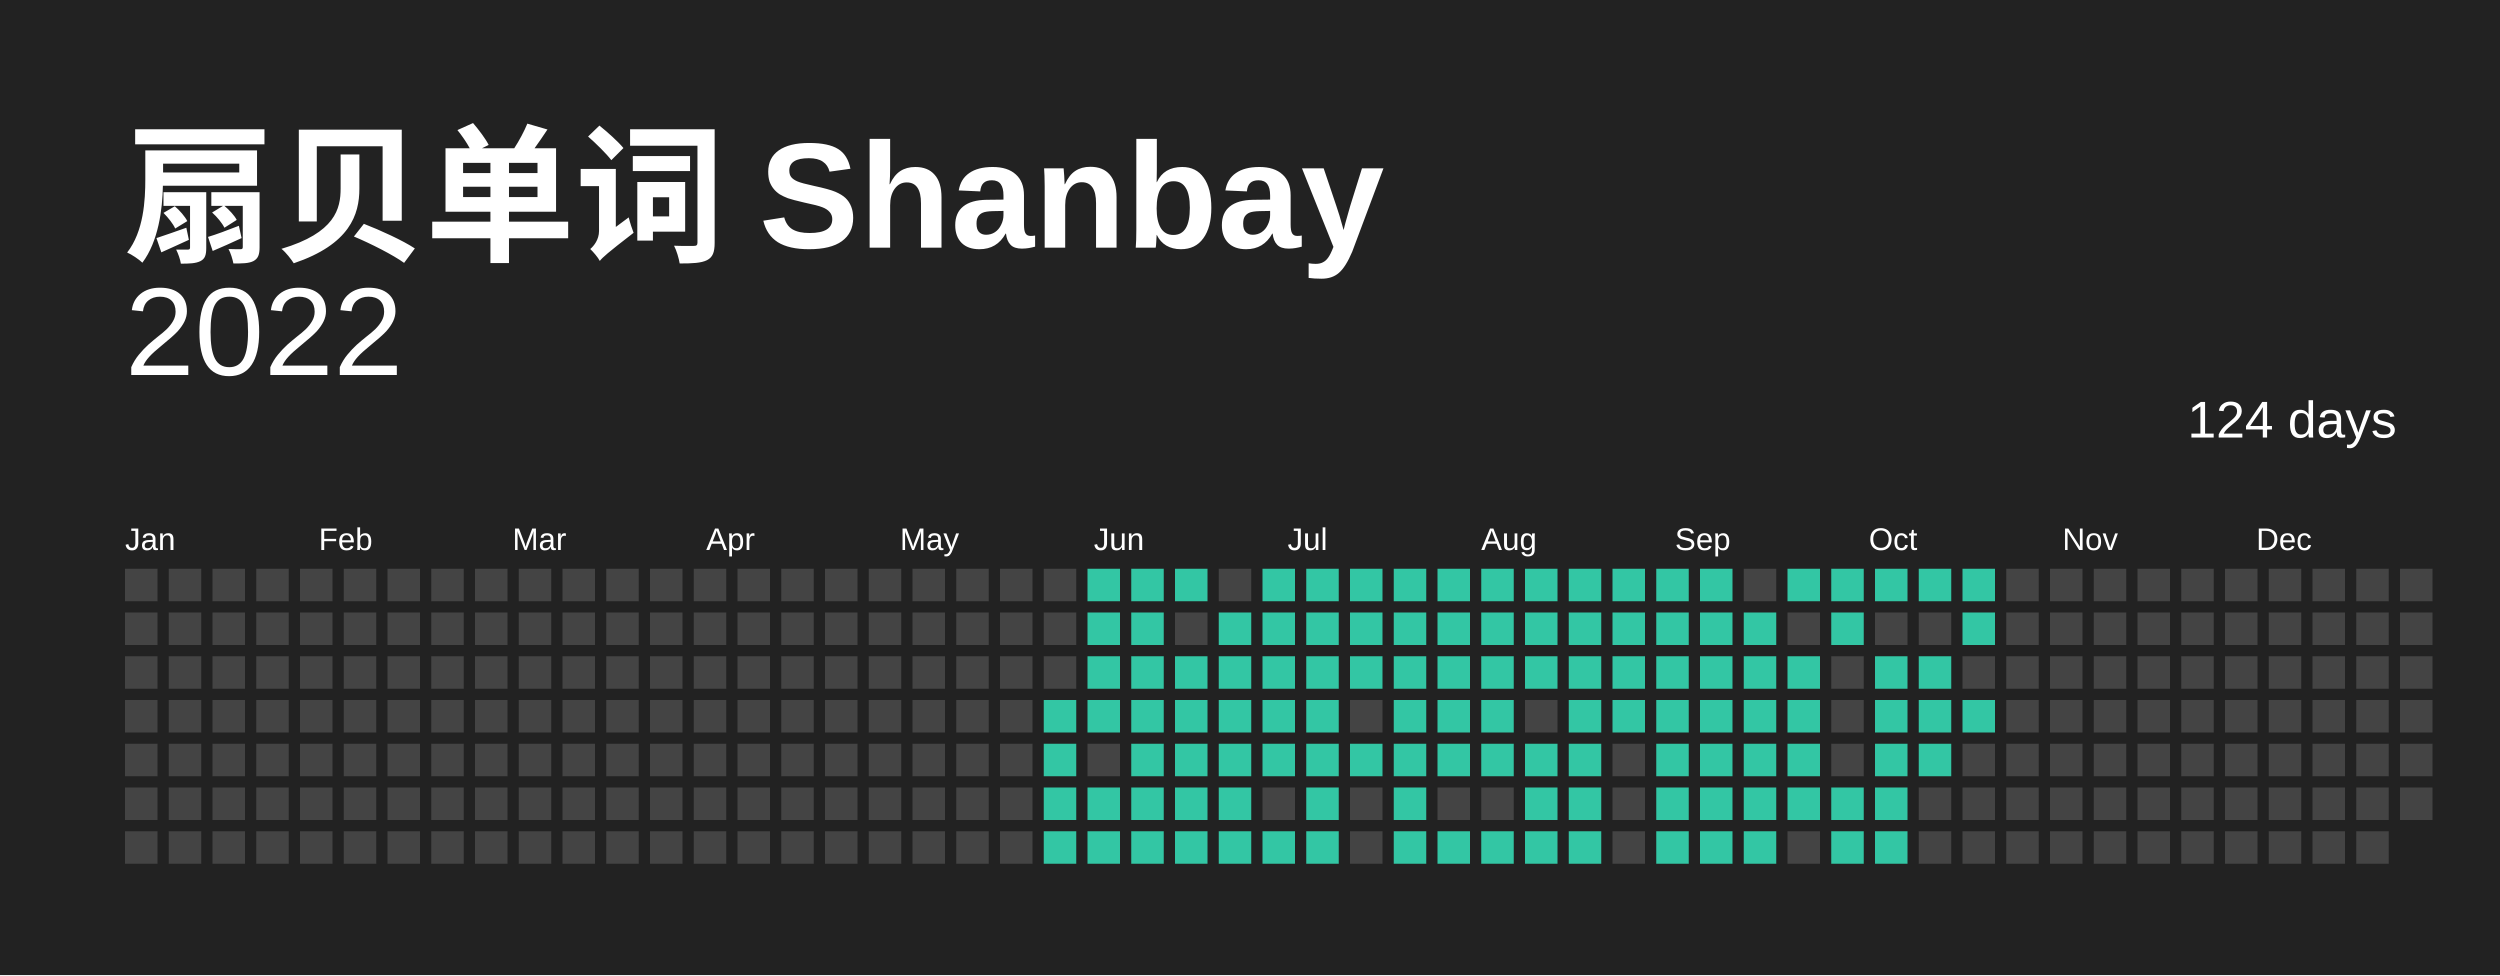
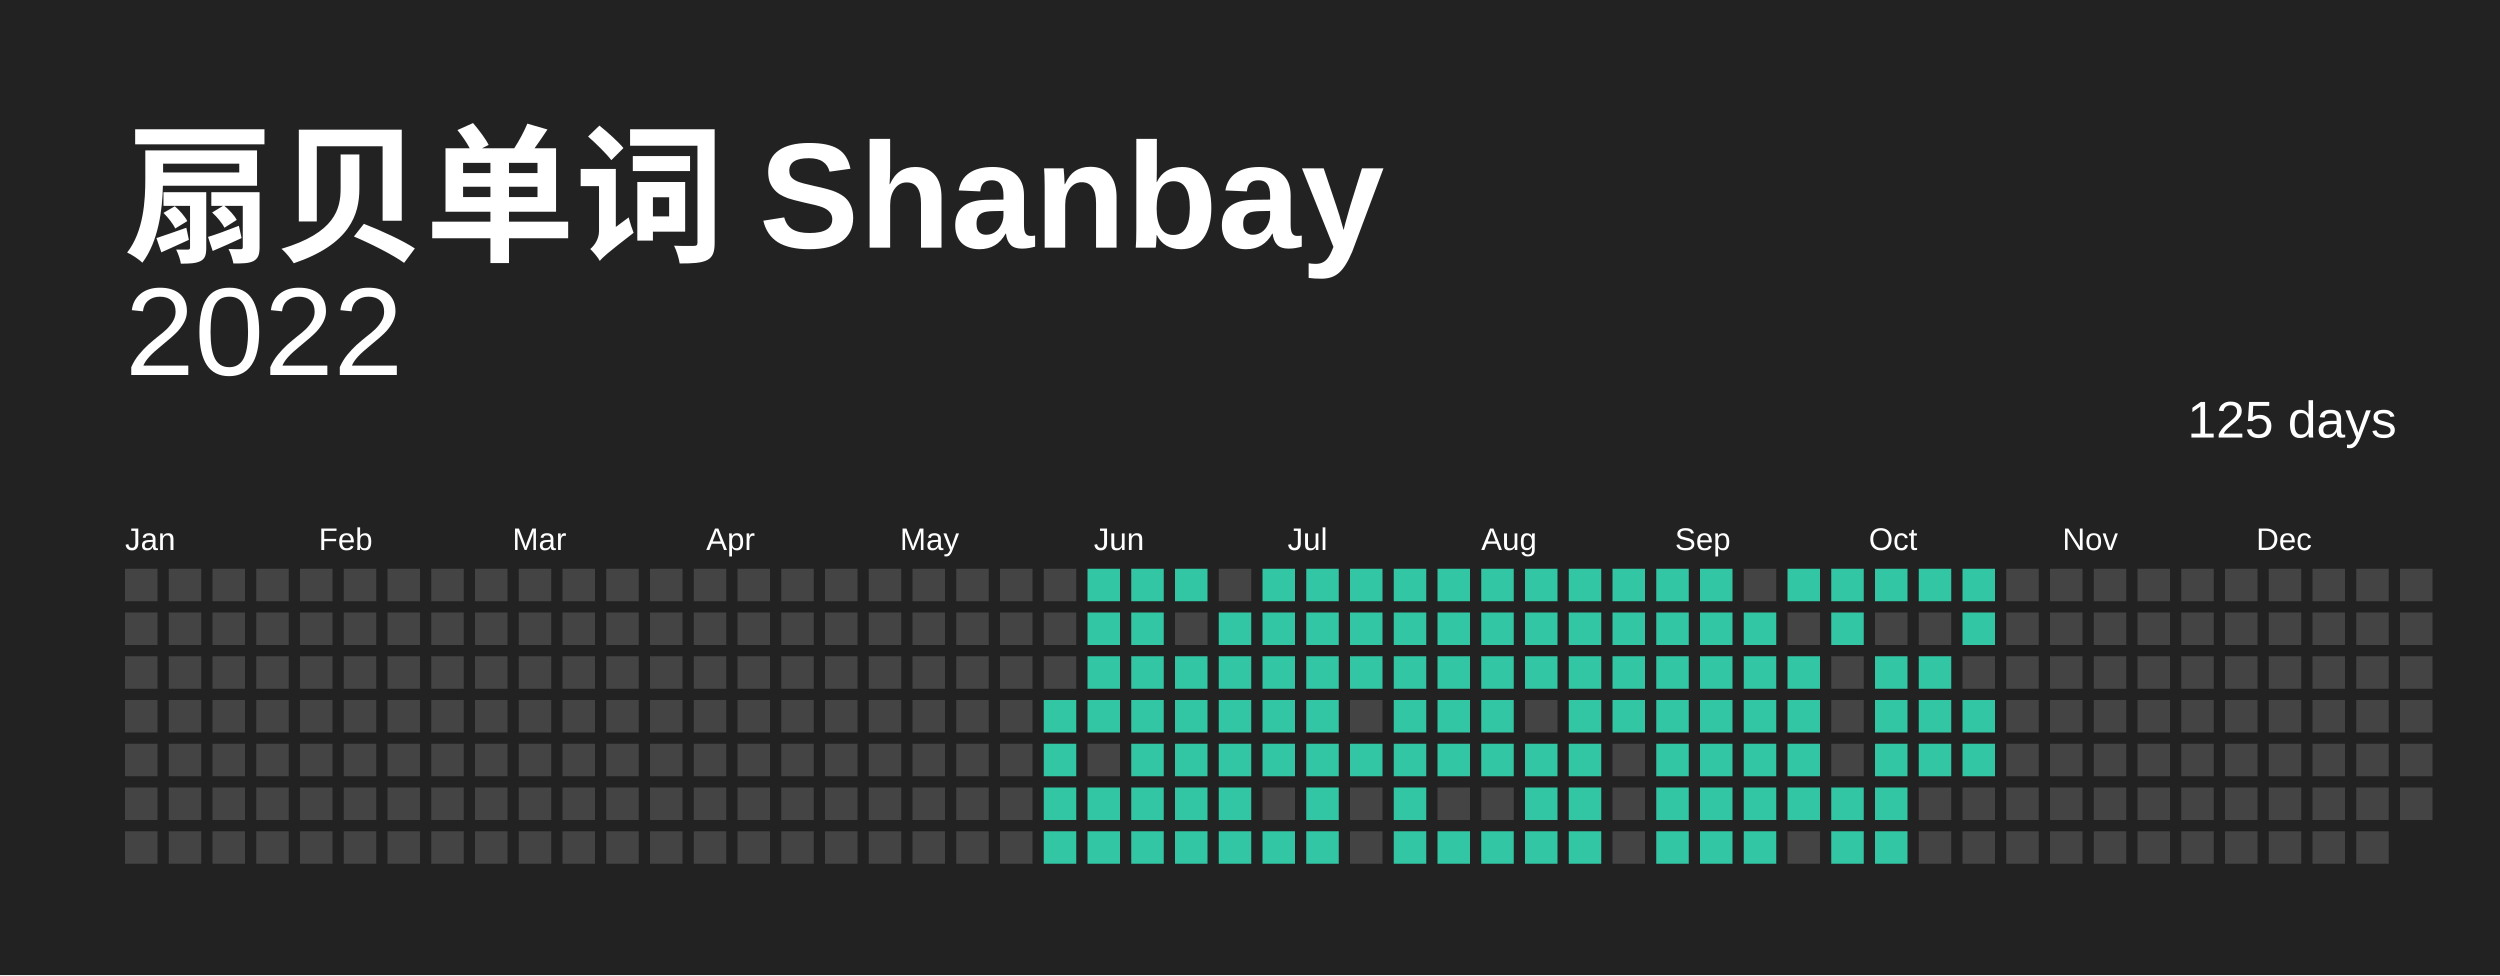
<svg xmlns="http://www.w3.org/2000/svg" baseProfile="full" height="78mm" version="1.1" viewBox="0,0,200,78" width="200mm">
  <defs />
  <rect fill="#222222" height="78" width="200" x="0" y="0" />
  <text fill="#FFFFFF" style="font-size:12px; font-family:Arial; font-weight:bold;" x="10" y="20"> 扇贝单词 Shanbay</text>
  <text alignment-baseline="hanging" fill="#FFFFFF" style="font-size:10.0px; font-family:Arial;" x="10" y="30">2022</text>
-   <text alignment-baseline="hanging" fill="#FFFFFF" style="font-size:4.125px; font-family:Arial;" x="175" y="35">124 days</text>
+   <text alignment-baseline="hanging" fill="#FFFFFF" style="font-size:4.125px; font-family:Arial;" x="175" y="35">125 days</text>
  <text fill="#FFFFFF" style="font-size:2.5px; font-family:Arial" x="10.0" y="44">Jan</text>
  <text fill="#FFFFFF" style="font-size:2.5px; font-family:Arial" x="25.5" y="44">Feb</text>
  <text fill="#FFFFFF" style="font-size:2.5px; font-family:Arial" x="41.0" y="44">Mar</text>
  <text fill="#FFFFFF" style="font-size:2.5px; font-family:Arial" x="56.5" y="44">Apr</text>
  <text fill="#FFFFFF" style="font-size:2.5px; font-family:Arial" x="72.0" y="44">May</text>
  <text fill="#FFFFFF" style="font-size:2.5px; font-family:Arial" x="87.5" y="44">Jun</text>
  <text fill="#FFFFFF" style="font-size:2.5px; font-family:Arial" x="103.0" y="44">Jul</text>
  <text fill="#FFFFFF" style="font-size:2.5px; font-family:Arial" x="118.5" y="44">Aug</text>
  <text fill="#FFFFFF" style="font-size:2.5px; font-family:Arial" x="134.0" y="44">Sep</text>
  <text fill="#FFFFFF" style="font-size:2.5px; font-family:Arial" x="149.5" y="44">Oct</text>
  <text fill="#FFFFFF" style="font-size:2.5px; font-family:Arial" x="165.0" y="44">Nov</text>
  <text fill="#FFFFFF" style="font-size:2.5px; font-family:Arial" x="180.5" y="44">Dec</text>
  <rect fill="#444444" height="2.6" width="2.6" x="10.0" y="45.5" />
  <rect fill="#444444" height="2.6" width="2.6" x="10.0" y="49.0" />
  <rect fill="#444444" height="2.6" width="2.6" x="10.0" y="52.5" />
  <rect fill="#444444" height="2.6" width="2.6" x="10.0" y="56.0" />
  <rect fill="#444444" height="2.6" width="2.6" x="10.0" y="59.5" />
  <rect fill="#444444" height="2.6" width="2.6" x="10.0" y="63.0" />
  <rect fill="#444444" height="2.6" width="2.6" x="10.0" y="66.5" />
  <rect fill="#444444" height="2.6" width="2.6" x="13.5" y="45.5" />
  <rect fill="#444444" height="2.6" width="2.6" x="13.5" y="49.0" />
  <rect fill="#444444" height="2.6" width="2.6" x="13.5" y="52.5" />
  <rect fill="#444444" height="2.6" width="2.6" x="13.5" y="56.0" />
  <rect fill="#444444" height="2.6" width="2.6" x="13.5" y="59.5" />
  <rect fill="#444444" height="2.6" width="2.6" x="13.5" y="63.0" />
  <rect fill="#444444" height="2.6" width="2.6" x="13.5" y="66.5" />
  <rect fill="#444444" height="2.6" width="2.6" x="17.0" y="45.5" />
  <rect fill="#444444" height="2.6" width="2.6" x="17.0" y="49.0" />
  <rect fill="#444444" height="2.6" width="2.6" x="17.0" y="52.5" />
  <rect fill="#444444" height="2.6" width="2.6" x="17.0" y="56.0" />
  <rect fill="#444444" height="2.6" width="2.6" x="17.0" y="59.5" />
  <rect fill="#444444" height="2.6" width="2.6" x="17.0" y="63.0" />
  <rect fill="#444444" height="2.6" width="2.6" x="17.0" y="66.5" />
  <rect fill="#444444" height="2.6" width="2.6" x="20.5" y="45.5" />
  <rect fill="#444444" height="2.6" width="2.6" x="20.5" y="49.0" />
  <rect fill="#444444" height="2.6" width="2.6" x="20.5" y="52.5" />
  <rect fill="#444444" height="2.6" width="2.6" x="20.5" y="56.0" />
  <rect fill="#444444" height="2.6" width="2.6" x="20.5" y="59.5" />
  <rect fill="#444444" height="2.6" width="2.6" x="20.5" y="63.0" />
  <rect fill="#444444" height="2.6" width="2.6" x="20.5" y="66.5" />
  <rect fill="#444444" height="2.6" width="2.6" x="24.0" y="45.5" />
  <rect fill="#444444" height="2.6" width="2.6" x="24.0" y="49.0" />
  <rect fill="#444444" height="2.6" width="2.6" x="24.0" y="52.5" />
  <rect fill="#444444" height="2.6" width="2.6" x="24.0" y="56.0" />
  <rect fill="#444444" height="2.6" width="2.6" x="24.0" y="59.5" />
  <rect fill="#444444" height="2.6" width="2.6" x="24.0" y="63.0" />
  <rect fill="#444444" height="2.6" width="2.6" x="24.0" y="66.5" />
  <rect fill="#444444" height="2.6" width="2.6" x="27.5" y="45.5" />
  <rect fill="#444444" height="2.6" width="2.6" x="27.5" y="49.0" />
  <rect fill="#444444" height="2.6" width="2.6" x="27.5" y="52.5" />
  <rect fill="#444444" height="2.6" width="2.6" x="27.5" y="56.0" />
  <rect fill="#444444" height="2.6" width="2.6" x="27.5" y="59.5" />
  <rect fill="#444444" height="2.6" width="2.6" x="27.5" y="63.0" />
  <rect fill="#444444" height="2.6" width="2.6" x="27.5" y="66.5" />
  <rect fill="#444444" height="2.6" width="2.6" x="31.0" y="45.5" />
  <rect fill="#444444" height="2.6" width="2.6" x="31.0" y="49.0" />
  <rect fill="#444444" height="2.6" width="2.6" x="31.0" y="52.5" />
  <rect fill="#444444" height="2.6" width="2.6" x="31.0" y="56.0" />
  <rect fill="#444444" height="2.6" width="2.6" x="31.0" y="59.5" />
  <rect fill="#444444" height="2.6" width="2.6" x="31.0" y="63.0" />
  <rect fill="#444444" height="2.6" width="2.6" x="31.0" y="66.5" />
  <rect fill="#444444" height="2.6" width="2.6" x="34.5" y="45.5" />
  <rect fill="#444444" height="2.6" width="2.6" x="34.5" y="49.0" />
  <rect fill="#444444" height="2.6" width="2.6" x="34.5" y="52.5" />
  <rect fill="#444444" height="2.6" width="2.6" x="34.5" y="56.0" />
  <rect fill="#444444" height="2.6" width="2.6" x="34.5" y="59.5" />
  <rect fill="#444444" height="2.6" width="2.6" x="34.5" y="63.0" />
  <rect fill="#444444" height="2.6" width="2.6" x="34.5" y="66.5" />
  <rect fill="#444444" height="2.6" width="2.6" x="38.0" y="45.5" />
  <rect fill="#444444" height="2.6" width="2.6" x="38.0" y="49.0" />
  <rect fill="#444444" height="2.6" width="2.6" x="38.0" y="52.5" />
  <rect fill="#444444" height="2.6" width="2.6" x="38.0" y="56.0" />
  <rect fill="#444444" height="2.6" width="2.6" x="38.0" y="59.5" />
  <rect fill="#444444" height="2.6" width="2.6" x="38.0" y="63.0" />
  <rect fill="#444444" height="2.6" width="2.6" x="38.0" y="66.5" />
  <rect fill="#444444" height="2.6" width="2.6" x="41.5" y="45.5" />
  <rect fill="#444444" height="2.6" width="2.6" x="41.5" y="49.0" />
  <rect fill="#444444" height="2.6" width="2.6" x="41.5" y="52.5" />
  <rect fill="#444444" height="2.6" width="2.6" x="41.5" y="56.0" />
  <rect fill="#444444" height="2.6" width="2.6" x="41.5" y="59.5" />
  <rect fill="#444444" height="2.6" width="2.6" x="41.5" y="63.0" />
  <rect fill="#444444" height="2.6" width="2.6" x="41.5" y="66.5" />
  <rect fill="#444444" height="2.6" width="2.6" x="45.0" y="45.5" />
  <rect fill="#444444" height="2.6" width="2.6" x="45.0" y="49.0" />
  <rect fill="#444444" height="2.6" width="2.6" x="45.0" y="52.5" />
  <rect fill="#444444" height="2.6" width="2.6" x="45.0" y="56.0" />
  <rect fill="#444444" height="2.6" width="2.6" x="45.0" y="59.5" />
  <rect fill="#444444" height="2.6" width="2.6" x="45.0" y="63.0" />
  <rect fill="#444444" height="2.6" width="2.6" x="45.0" y="66.5" />
  <rect fill="#444444" height="2.6" width="2.6" x="48.5" y="45.5" />
  <rect fill="#444444" height="2.6" width="2.6" x="48.5" y="49.0" />
  <rect fill="#444444" height="2.6" width="2.6" x="48.5" y="52.5" />
  <rect fill="#444444" height="2.6" width="2.6" x="48.5" y="56.0" />
  <rect fill="#444444" height="2.6" width="2.6" x="48.5" y="59.5" />
  <rect fill="#444444" height="2.6" width="2.6" x="48.5" y="63.0" />
  <rect fill="#444444" height="2.6" width="2.6" x="48.5" y="66.5" />
  <rect fill="#444444" height="2.6" width="2.6" x="52.0" y="45.5" />
  <rect fill="#444444" height="2.6" width="2.6" x="52.0" y="49.0" />
  <rect fill="#444444" height="2.6" width="2.6" x="52.0" y="52.5" />
  <rect fill="#444444" height="2.6" width="2.6" x="52.0" y="56.0" />
  <rect fill="#444444" height="2.6" width="2.6" x="52.0" y="59.5" />
  <rect fill="#444444" height="2.6" width="2.6" x="52.0" y="63.0" />
  <rect fill="#444444" height="2.6" width="2.6" x="52.0" y="66.5" />
  <rect fill="#444444" height="2.6" width="2.6" x="55.5" y="45.5" />
  <rect fill="#444444" height="2.6" width="2.6" x="55.5" y="49.0" />
  <rect fill="#444444" height="2.6" width="2.6" x="55.5" y="52.5" />
  <rect fill="#444444" height="2.6" width="2.6" x="55.5" y="56.0" />
  <rect fill="#444444" height="2.6" width="2.6" x="55.5" y="59.5" />
  <rect fill="#444444" height="2.6" width="2.6" x="55.5" y="63.0" />
  <rect fill="#444444" height="2.6" width="2.6" x="55.5" y="66.5" />
  <rect fill="#444444" height="2.6" width="2.6" x="59.0" y="45.5" />
  <rect fill="#444444" height="2.6" width="2.6" x="59.0" y="49.0" />
  <rect fill="#444444" height="2.6" width="2.6" x="59.0" y="52.5" />
  <rect fill="#444444" height="2.6" width="2.6" x="59.0" y="56.0" />
  <rect fill="#444444" height="2.6" width="2.6" x="59.0" y="59.5" />
  <rect fill="#444444" height="2.6" width="2.6" x="59.0" y="63.0" />
  <rect fill="#444444" height="2.6" width="2.6" x="59.0" y="66.5" />
  <rect fill="#444444" height="2.6" width="2.6" x="62.5" y="45.5" />
  <rect fill="#444444" height="2.6" width="2.6" x="62.5" y="49.0" />
  <rect fill="#444444" height="2.6" width="2.6" x="62.5" y="52.5" />
  <rect fill="#444444" height="2.6" width="2.6" x="62.5" y="56.0" />
  <rect fill="#444444" height="2.6" width="2.6" x="62.5" y="59.5" />
  <rect fill="#444444" height="2.6" width="2.6" x="62.5" y="63.0" />
  <rect fill="#444444" height="2.6" width="2.6" x="62.5" y="66.5" />
  <rect fill="#444444" height="2.6" width="2.6" x="66.0" y="45.5" />
  <rect fill="#444444" height="2.6" width="2.6" x="66.0" y="49.0" />
  <rect fill="#444444" height="2.6" width="2.6" x="66.0" y="52.5" />
  <rect fill="#444444" height="2.6" width="2.6" x="66.0" y="56.0" />
  <rect fill="#444444" height="2.6" width="2.6" x="66.0" y="59.5" />
  <rect fill="#444444" height="2.6" width="2.6" x="66.0" y="63.0" />
  <rect fill="#444444" height="2.6" width="2.6" x="66.0" y="66.5" />
  <rect fill="#444444" height="2.6" width="2.6" x="69.5" y="45.5" />
  <rect fill="#444444" height="2.6" width="2.6" x="69.5" y="49.0" />
  <rect fill="#444444" height="2.6" width="2.6" x="69.5" y="52.5" />
  <rect fill="#444444" height="2.6" width="2.6" x="69.5" y="56.0" />
  <rect fill="#444444" height="2.6" width="2.6" x="69.5" y="59.5" />
  <rect fill="#444444" height="2.6" width="2.6" x="69.5" y="63.0" />
  <rect fill="#444444" height="2.6" width="2.6" x="69.5" y="66.5" />
  <rect fill="#444444" height="2.6" width="2.6" x="73.0" y="45.5" />
  <rect fill="#444444" height="2.6" width="2.6" x="73.0" y="49.0" />
  <rect fill="#444444" height="2.6" width="2.6" x="73.0" y="52.5" />
  <rect fill="#444444" height="2.6" width="2.6" x="73.0" y="56.0" />
  <rect fill="#444444" height="2.6" width="2.6" x="73.0" y="59.5" />
  <rect fill="#444444" height="2.6" width="2.6" x="73.0" y="63.0" />
  <rect fill="#444444" height="2.6" width="2.6" x="73.0" y="66.5" />
  <rect fill="#444444" height="2.6" width="2.6" x="76.5" y="45.5" />
  <rect fill="#444444" height="2.6" width="2.6" x="76.5" y="49.0" />
  <rect fill="#444444" height="2.6" width="2.6" x="76.5" y="52.5" />
  <rect fill="#444444" height="2.6" width="2.6" x="76.5" y="56.0" />
  <rect fill="#444444" height="2.6" width="2.6" x="76.5" y="59.5" />
  <rect fill="#444444" height="2.6" width="2.6" x="76.5" y="63.0" />
  <rect fill="#444444" height="2.6" width="2.6" x="76.5" y="66.5" />
  <rect fill="#444444" height="2.6" width="2.6" x="80.0" y="45.5" />
  <rect fill="#444444" height="2.6" width="2.6" x="80.0" y="49.0" />
  <rect fill="#444444" height="2.6" width="2.6" x="80.0" y="52.5" />
  <rect fill="#444444" height="2.6" width="2.6" x="80.0" y="56.0" />
  <rect fill="#444444" height="2.6" width="2.6" x="80.0" y="59.5" />
  <rect fill="#444444" height="2.6" width="2.6" x="80.0" y="63.0" />
  <rect fill="#444444" height="2.6" width="2.6" x="80.0" y="66.5" />
  <rect fill="#444444" height="2.6" width="2.6" x="83.5" y="45.5" />
  <rect fill="#444444" height="2.6" width="2.6" x="83.5" y="49.0" />
  <rect fill="#444444" height="2.6" width="2.6" x="83.5" y="52.5" />
  <rect fill="#33C6A4" height="2.6" width="2.6" x="83.5" y="56.0" />
  <rect fill="#33C6A4" height="2.6" width="2.6" x="83.5" y="59.5" />
  <rect fill="#33C6A4" height="2.6" width="2.6" x="83.5" y="63.0" />
  <rect fill="#33C6A4" height="2.6" width="2.6" x="83.5" y="66.5" />
  <rect fill="#33C6A4" height="2.6" width="2.6" x="87.0" y="45.5" />
  <rect fill="#33C6A4" height="2.6" width="2.6" x="87.0" y="49.0" />
  <rect fill="#33C6A4" height="2.6" width="2.6" x="87.0" y="52.5" />
  <rect fill="#33C6A4" height="2.6" width="2.6" x="87.0" y="56.0" />
  <rect fill="#444444" height="2.6" width="2.6" x="87.0" y="59.5" />
  <rect fill="#33C6A4" height="2.6" width="2.6" x="87.0" y="63.0" />
  <rect fill="#33C6A4" height="2.6" width="2.6" x="87.0" y="66.5" />
  <rect fill="#33C6A4" height="2.6" width="2.6" x="90.5" y="45.5" />
  <rect fill="#33C6A4" height="2.6" width="2.6" x="90.5" y="49.0" />
  <rect fill="#33C6A4" height="2.6" width="2.6" x="90.5" y="52.5" />
  <rect fill="#33C6A4" height="2.6" width="2.6" x="90.5" y="56.0" />
  <rect fill="#33C6A4" height="2.6" width="2.6" x="90.5" y="59.5" />
  <rect fill="#33C6A4" height="2.6" width="2.6" x="90.5" y="63.0" />
  <rect fill="#33C6A4" height="2.6" width="2.6" x="90.5" y="66.5" />
  <rect fill="#33C6A4" height="2.6" width="2.6" x="94.0" y="45.5" />
  <rect fill="#444444" height="2.6" width="2.6" x="94.0" y="49.0" />
  <rect fill="#33C6A4" height="2.6" width="2.6" x="94.0" y="52.5" />
  <rect fill="#33C6A4" height="2.6" width="2.6" x="94.0" y="56.0" />
  <rect fill="#33C6A4" height="2.6" width="2.6" x="94.0" y="59.5" />
  <rect fill="#33C6A4" height="2.6" width="2.6" x="94.0" y="63.0" />
  <rect fill="#33C6A4" height="2.6" width="2.6" x="94.0" y="66.5" />
  <rect fill="#444444" height="2.6" width="2.6" x="97.5" y="45.5" />
  <rect fill="#33C6A4" height="2.6" width="2.6" x="97.5" y="49.0" />
  <rect fill="#33C6A4" height="2.6" width="2.6" x="97.5" y="52.5" />
  <rect fill="#33C6A4" height="2.6" width="2.6" x="97.5" y="56.0" />
  <rect fill="#33C6A4" height="2.6" width="2.6" x="97.5" y="59.5" />
  <rect fill="#33C6A4" height="2.6" width="2.6" x="97.5" y="63.0" />
  <rect fill="#33C6A4" height="2.6" width="2.6" x="97.5" y="66.5" />
  <rect fill="#33C6A4" height="2.6" width="2.6" x="101.0" y="45.5" />
  <rect fill="#33C6A4" height="2.6" width="2.6" x="101.0" y="49.0" />
  <rect fill="#33C6A4" height="2.6" width="2.6" x="101.0" y="52.5" />
  <rect fill="#33C6A4" height="2.6" width="2.6" x="101.0" y="56.0" />
  <rect fill="#33C6A4" height="2.6" width="2.6" x="101.0" y="59.5" />
  <rect fill="#444444" height="2.6" width="2.6" x="101.0" y="63.0" />
  <rect fill="#33C6A4" height="2.6" width="2.6" x="101.0" y="66.5" />
  <rect fill="#33C6A4" height="2.6" width="2.6" x="104.5" y="45.5" />
  <rect fill="#33C6A4" height="2.6" width="2.6" x="104.5" y="49.0" />
  <rect fill="#33C6A4" height="2.6" width="2.6" x="104.5" y="52.5" />
  <rect fill="#33C6A4" height="2.6" width="2.6" x="104.5" y="56.0" />
  <rect fill="#33C6A4" height="2.6" width="2.6" x="104.5" y="59.5" />
  <rect fill="#33C6A4" height="2.6" width="2.6" x="104.5" y="63.0" />
  <rect fill="#33C6A4" height="2.6" width="2.6" x="104.5" y="66.5" />
  <rect fill="#33C6A4" height="2.6" width="2.6" x="108.0" y="45.5" />
  <rect fill="#33C6A4" height="2.6" width="2.6" x="108.0" y="49.0" />
  <rect fill="#33C6A4" height="2.6" width="2.6" x="108.0" y="52.5" />
  <rect fill="#444444" height="2.6" width="2.6" x="108.0" y="56.0" />
  <rect fill="#33C6A4" height="2.6" width="2.6" x="108.0" y="59.5" />
  <rect fill="#444444" height="2.6" width="2.6" x="108.0" y="63.0" />
  <rect fill="#444444" height="2.6" width="2.6" x="108.0" y="66.5" />
  <rect fill="#33C6A4" height="2.6" width="2.6" x="111.5" y="45.5" />
  <rect fill="#33C6A4" height="2.6" width="2.6" x="111.5" y="49.0" />
  <rect fill="#33C6A4" height="2.6" width="2.6" x="111.5" y="52.5" />
  <rect fill="#33C6A4" height="2.6" width="2.6" x="111.5" y="56.0" />
  <rect fill="#33C6A4" height="2.6" width="2.6" x="111.5" y="59.5" />
  <rect fill="#33C6A4" height="2.6" width="2.6" x="111.5" y="63.0" />
  <rect fill="#33C6A4" height="2.6" width="2.6" x="111.5" y="66.5" />
  <rect fill="#33C6A4" height="2.6" width="2.6" x="115.0" y="45.5" />
  <rect fill="#33C6A4" height="2.6" width="2.6" x="115.0" y="49.0" />
  <rect fill="#33C6A4" height="2.6" width="2.6" x="115.0" y="52.5" />
  <rect fill="#33C6A4" height="2.6" width="2.6" x="115.0" y="56.0" />
  <rect fill="#33C6A4" height="2.6" width="2.6" x="115.0" y="59.5" />
  <rect fill="#444444" height="2.6" width="2.6" x="115.0" y="63.0" />
  <rect fill="#33C6A4" height="2.6" width="2.6" x="115.0" y="66.5" />
  <rect fill="#33C6A4" height="2.6" width="2.6" x="118.5" y="45.5" />
  <rect fill="#33C6A4" height="2.6" width="2.6" x="118.5" y="49.0" />
  <rect fill="#33C6A4" height="2.6" width="2.6" x="118.5" y="52.5" />
  <rect fill="#33C6A4" height="2.6" width="2.6" x="118.5" y="56.0" />
  <rect fill="#33C6A4" height="2.6" width="2.6" x="118.5" y="59.5" />
  <rect fill="#444444" height="2.6" width="2.6" x="118.5" y="63.0" />
  <rect fill="#33C6A4" height="2.6" width="2.6" x="118.5" y="66.5" />
  <rect fill="#33C6A4" height="2.6" width="2.6" x="122.0" y="45.5" />
  <rect fill="#33C6A4" height="2.6" width="2.6" x="122.0" y="49.0" />
  <rect fill="#33C6A4" height="2.6" width="2.6" x="122.0" y="52.5" />
  <rect fill="#444444" height="2.6" width="2.6" x="122.0" y="56.0" />
  <rect fill="#33C6A4" height="2.6" width="2.6" x="122.0" y="59.5" />
  <rect fill="#33C6A4" height="2.6" width="2.6" x="122.0" y="63.0" />
  <rect fill="#33C6A4" height="2.6" width="2.6" x="122.0" y="66.5" />
  <rect fill="#33C6A4" height="2.6" width="2.6" x="125.5" y="45.5" />
  <rect fill="#33C6A4" height="2.6" width="2.6" x="125.5" y="49.0" />
  <rect fill="#33C6A4" height="2.6" width="2.6" x="125.5" y="52.5" />
  <rect fill="#33C6A4" height="2.6" width="2.6" x="125.5" y="56.0" />
  <rect fill="#33C6A4" height="2.6" width="2.6" x="125.5" y="59.5" />
  <rect fill="#33C6A4" height="2.6" width="2.6" x="125.5" y="63.0" />
  <rect fill="#33C6A4" height="2.6" width="2.6" x="125.5" y="66.5" />
  <rect fill="#33C6A4" height="2.6" width="2.6" x="129.0" y="45.5" />
  <rect fill="#33C6A4" height="2.6" width="2.6" x="129.0" y="49.0" />
  <rect fill="#33C6A4" height="2.6" width="2.6" x="129.0" y="52.5" />
  <rect fill="#33C6A4" height="2.6" width="2.6" x="129.0" y="56.0" />
  <rect fill="#444444" height="2.6" width="2.6" x="129.0" y="59.5" />
  <rect fill="#444444" height="2.6" width="2.6" x="129.0" y="63.0" />
  <rect fill="#444444" height="2.6" width="2.6" x="129.0" y="66.5" />
  <rect fill="#33C6A4" height="2.6" width="2.6" x="132.5" y="45.5" />
  <rect fill="#33C6A4" height="2.6" width="2.6" x="132.5" y="49.0" />
  <rect fill="#33C6A4" height="2.6" width="2.6" x="132.5" y="52.5" />
  <rect fill="#33C6A4" height="2.6" width="2.6" x="132.5" y="56.0" />
  <rect fill="#33C6A4" height="2.6" width="2.6" x="132.5" y="59.5" />
  <rect fill="#33C6A4" height="2.6" width="2.6" x="132.5" y="63.0" />
  <rect fill="#33C6A4" height="2.6" width="2.6" x="132.5" y="66.5" />
  <rect fill="#33C6A4" height="2.6" width="2.6" x="136.0" y="45.5" />
  <rect fill="#33C6A4" height="2.6" width="2.6" x="136.0" y="49.0" />
  <rect fill="#33C6A4" height="2.6" width="2.6" x="136.0" y="52.5" />
  <rect fill="#33C6A4" height="2.6" width="2.6" x="136.0" y="56.0" />
  <rect fill="#33C6A4" height="2.6" width="2.6" x="136.0" y="59.5" />
  <rect fill="#33C6A4" height="2.6" width="2.6" x="136.0" y="63.0" />
  <rect fill="#33C6A4" height="2.6" width="2.6" x="136.0" y="66.5" />
  <rect fill="#444444" height="2.6" width="2.6" x="139.5" y="45.5" />
  <rect fill="#33C6A4" height="2.6" width="2.6" x="139.5" y="49.0" />
  <rect fill="#33C6A4" height="2.6" width="2.6" x="139.5" y="52.5" />
  <rect fill="#33C6A4" height="2.6" width="2.6" x="139.5" y="56.0" />
  <rect fill="#33C6A4" height="2.6" width="2.6" x="139.5" y="59.5" />
  <rect fill="#33C6A4" height="2.6" width="2.6" x="139.5" y="63.0" />
  <rect fill="#33C6A4" height="2.6" width="2.6" x="139.5" y="66.5" />
  <rect fill="#33C6A4" height="2.6" width="2.6" x="143.0" y="45.5" />
  <rect fill="#444444" height="2.6" width="2.6" x="143.0" y="49.0" />
  <rect fill="#33C6A4" height="2.6" width="2.6" x="143.0" y="52.5" />
  <rect fill="#33C6A4" height="2.6" width="2.6" x="143.0" y="56.0" />
  <rect fill="#33C6A4" height="2.6" width="2.6" x="143.0" y="59.5" />
  <rect fill="#33C6A4" height="2.6" width="2.6" x="143.0" y="63.0" />
  <rect fill="#444444" height="2.6" width="2.6" x="143.0" y="66.5" />
  <rect fill="#33C6A4" height="2.6" width="2.6" x="146.5" y="45.5" />
  <rect fill="#33C6A4" height="2.6" width="2.6" x="146.5" y="49.0" />
  <rect fill="#444444" height="2.6" width="2.6" x="146.5" y="52.5" />
  <rect fill="#444444" height="2.6" width="2.6" x="146.5" y="56.0" />
  <rect fill="#444444" height="2.6" width="2.6" x="146.5" y="59.5" />
  <rect fill="#33C6A4" height="2.6" width="2.6" x="146.5" y="63.0" />
  <rect fill="#33C6A4" height="2.6" width="2.6" x="146.5" y="66.5" />
  <rect fill="#33C6A4" height="2.6" width="2.6" x="150.0" y="45.5" />
  <rect fill="#444444" height="2.6" width="2.6" x="150.0" y="49.0" />
  <rect fill="#33C6A4" height="2.6" width="2.6" x="150.0" y="52.5" />
  <rect fill="#33C6A4" height="2.6" width="2.6" x="150.0" y="56.0" />
  <rect fill="#33C6A4" height="2.6" width="2.6" x="150.0" y="59.5" />
  <rect fill="#33C6A4" height="2.6" width="2.6" x="150.0" y="63.0" />
  <rect fill="#33C6A4" height="2.6" width="2.6" x="150.0" y="66.5" />
  <rect fill="#33C6A4" height="2.6" width="2.6" x="153.5" y="45.5" />
  <rect fill="#444444" height="2.6" width="2.6" x="153.5" y="49.0" />
  <rect fill="#33C6A4" height="2.6" width="2.6" x="153.5" y="52.5" />
  <rect fill="#33C6A4" height="2.6" width="2.6" x="153.5" y="56.0" />
  <rect fill="#33C6A4" height="2.6" width="2.6" x="153.5" y="59.5" />
  <rect fill="#444444" height="2.6" width="2.6" x="153.5" y="63.0" />
  <rect fill="#444444" height="2.6" width="2.6" x="153.5" y="66.5" />
  <rect fill="#33C6A4" height="2.6" width="2.6" x="157.0" y="45.5" />
  <rect fill="#33C6A4" height="2.6" width="2.6" x="157.0" y="49.0" />
  <rect fill="#444444" height="2.6" width="2.6" x="157.0" y="52.5" />
  <rect fill="#33C6A4" height="2.6" width="2.6" x="157.0" y="56.0" />
-   <rect fill="#444444" height="2.6" width="2.6" x="157.0" y="59.5" />
+   <rect fill="#33C6A4" height="2.6" width="2.6" x="157.0" y="59.5" />
  <rect fill="#444444" height="2.6" width="2.6" x="157.0" y="63.0" />
  <rect fill="#444444" height="2.6" width="2.6" x="157.0" y="66.5" />
  <rect fill="#444444" height="2.6" width="2.6" x="160.5" y="45.5" />
  <rect fill="#444444" height="2.6" width="2.6" x="160.5" y="49.0" />
  <rect fill="#444444" height="2.6" width="2.6" x="160.5" y="52.5" />
  <rect fill="#444444" height="2.6" width="2.6" x="160.5" y="56.0" />
  <rect fill="#444444" height="2.6" width="2.6" x="160.5" y="59.5" />
  <rect fill="#444444" height="2.6" width="2.6" x="160.5" y="63.0" />
  <rect fill="#444444" height="2.6" width="2.6" x="160.5" y="66.5" />
  <rect fill="#444444" height="2.6" width="2.6" x="164.0" y="45.5" />
  <rect fill="#444444" height="2.6" width="2.6" x="164.0" y="49.0" />
  <rect fill="#444444" height="2.6" width="2.6" x="164.0" y="52.5" />
  <rect fill="#444444" height="2.6" width="2.6" x="164.0" y="56.0" />
  <rect fill="#444444" height="2.6" width="2.6" x="164.0" y="59.5" />
  <rect fill="#444444" height="2.6" width="2.6" x="164.0" y="63.0" />
  <rect fill="#444444" height="2.6" width="2.6" x="164.0" y="66.5" />
  <rect fill="#444444" height="2.6" width="2.6" x="167.5" y="45.5" />
  <rect fill="#444444" height="2.6" width="2.6" x="167.5" y="49.0" />
  <rect fill="#444444" height="2.6" width="2.6" x="167.5" y="52.5" />
  <rect fill="#444444" height="2.6" width="2.6" x="167.5" y="56.0" />
  <rect fill="#444444" height="2.6" width="2.6" x="167.5" y="59.5" />
  <rect fill="#444444" height="2.6" width="2.6" x="167.5" y="63.0" />
  <rect fill="#444444" height="2.6" width="2.6" x="167.5" y="66.5" />
  <rect fill="#444444" height="2.6" width="2.6" x="171.0" y="45.5" />
  <rect fill="#444444" height="2.6" width="2.6" x="171.0" y="49.0" />
  <rect fill="#444444" height="2.6" width="2.6" x="171.0" y="52.5" />
  <rect fill="#444444" height="2.6" width="2.6" x="171.0" y="56.0" />
  <rect fill="#444444" height="2.6" width="2.6" x="171.0" y="59.5" />
  <rect fill="#444444" height="2.6" width="2.6" x="171.0" y="63.0" />
  <rect fill="#444444" height="2.6" width="2.6" x="171.0" y="66.5" />
  <rect fill="#444444" height="2.6" width="2.6" x="174.5" y="45.5" />
  <rect fill="#444444" height="2.6" width="2.6" x="174.5" y="49.0" />
  <rect fill="#444444" height="2.6" width="2.6" x="174.5" y="52.5" />
  <rect fill="#444444" height="2.6" width="2.6" x="174.5" y="56.0" />
  <rect fill="#444444" height="2.6" width="2.6" x="174.5" y="59.5" />
  <rect fill="#444444" height="2.6" width="2.6" x="174.5" y="63.0" />
  <rect fill="#444444" height="2.6" width="2.6" x="174.5" y="66.5" />
  <rect fill="#444444" height="2.6" width="2.6" x="178.0" y="45.5" />
  <rect fill="#444444" height="2.6" width="2.6" x="178.0" y="49.0" />
  <rect fill="#444444" height="2.6" width="2.6" x="178.0" y="52.5" />
  <rect fill="#444444" height="2.6" width="2.6" x="178.0" y="56.0" />
  <rect fill="#444444" height="2.6" width="2.6" x="178.0" y="59.5" />
  <rect fill="#444444" height="2.6" width="2.6" x="178.0" y="63.0" />
  <rect fill="#444444" height="2.6" width="2.6" x="178.0" y="66.5" />
  <rect fill="#444444" height="2.6" width="2.6" x="181.5" y="45.5" />
  <rect fill="#444444" height="2.6" width="2.6" x="181.5" y="49.0" />
  <rect fill="#444444" height="2.6" width="2.6" x="181.5" y="52.5" />
  <rect fill="#444444" height="2.6" width="2.6" x="181.5" y="56.0" />
  <rect fill="#444444" height="2.6" width="2.6" x="181.5" y="59.5" />
  <rect fill="#444444" height="2.6" width="2.6" x="181.5" y="63.0" />
  <rect fill="#444444" height="2.6" width="2.6" x="181.5" y="66.5" />
  <rect fill="#444444" height="2.6" width="2.6" x="185.0" y="45.5" />
  <rect fill="#444444" height="2.6" width="2.6" x="185.0" y="49.0" />
  <rect fill="#444444" height="2.6" width="2.6" x="185.0" y="52.5" />
  <rect fill="#444444" height="2.6" width="2.6" x="185.0" y="56.0" />
  <rect fill="#444444" height="2.6" width="2.6" x="185.0" y="59.5" />
  <rect fill="#444444" height="2.6" width="2.6" x="185.0" y="63.0" />
  <rect fill="#444444" height="2.6" width="2.6" x="185.0" y="66.5" />
  <rect fill="#444444" height="2.6" width="2.6" x="188.5" y="45.5" />
  <rect fill="#444444" height="2.6" width="2.6" x="188.5" y="49.0" />
  <rect fill="#444444" height="2.6" width="2.6" x="188.5" y="52.5" />
  <rect fill="#444444" height="2.6" width="2.6" x="188.5" y="56.0" />
  <rect fill="#444444" height="2.6" width="2.6" x="188.5" y="59.5" />
  <rect fill="#444444" height="2.6" width="2.6" x="188.5" y="63.0" />
  <rect fill="#444444" height="2.6" width="2.6" x="188.5" y="66.5" />
  <rect fill="#444444" height="2.6" width="2.6" x="192.0" y="45.5" />
  <rect fill="#444444" height="2.6" width="2.6" x="192.0" y="49.0" />
  <rect fill="#444444" height="2.6" width="2.6" x="192.0" y="52.5" />
  <rect fill="#444444" height="2.6" width="2.6" x="192.0" y="56.0" />
  <rect fill="#444444" height="2.6" width="2.6" x="192.0" y="59.5" />
  <rect fill="#444444" height="2.6" width="2.6" x="192.0" y="63.0" />
</svg>
